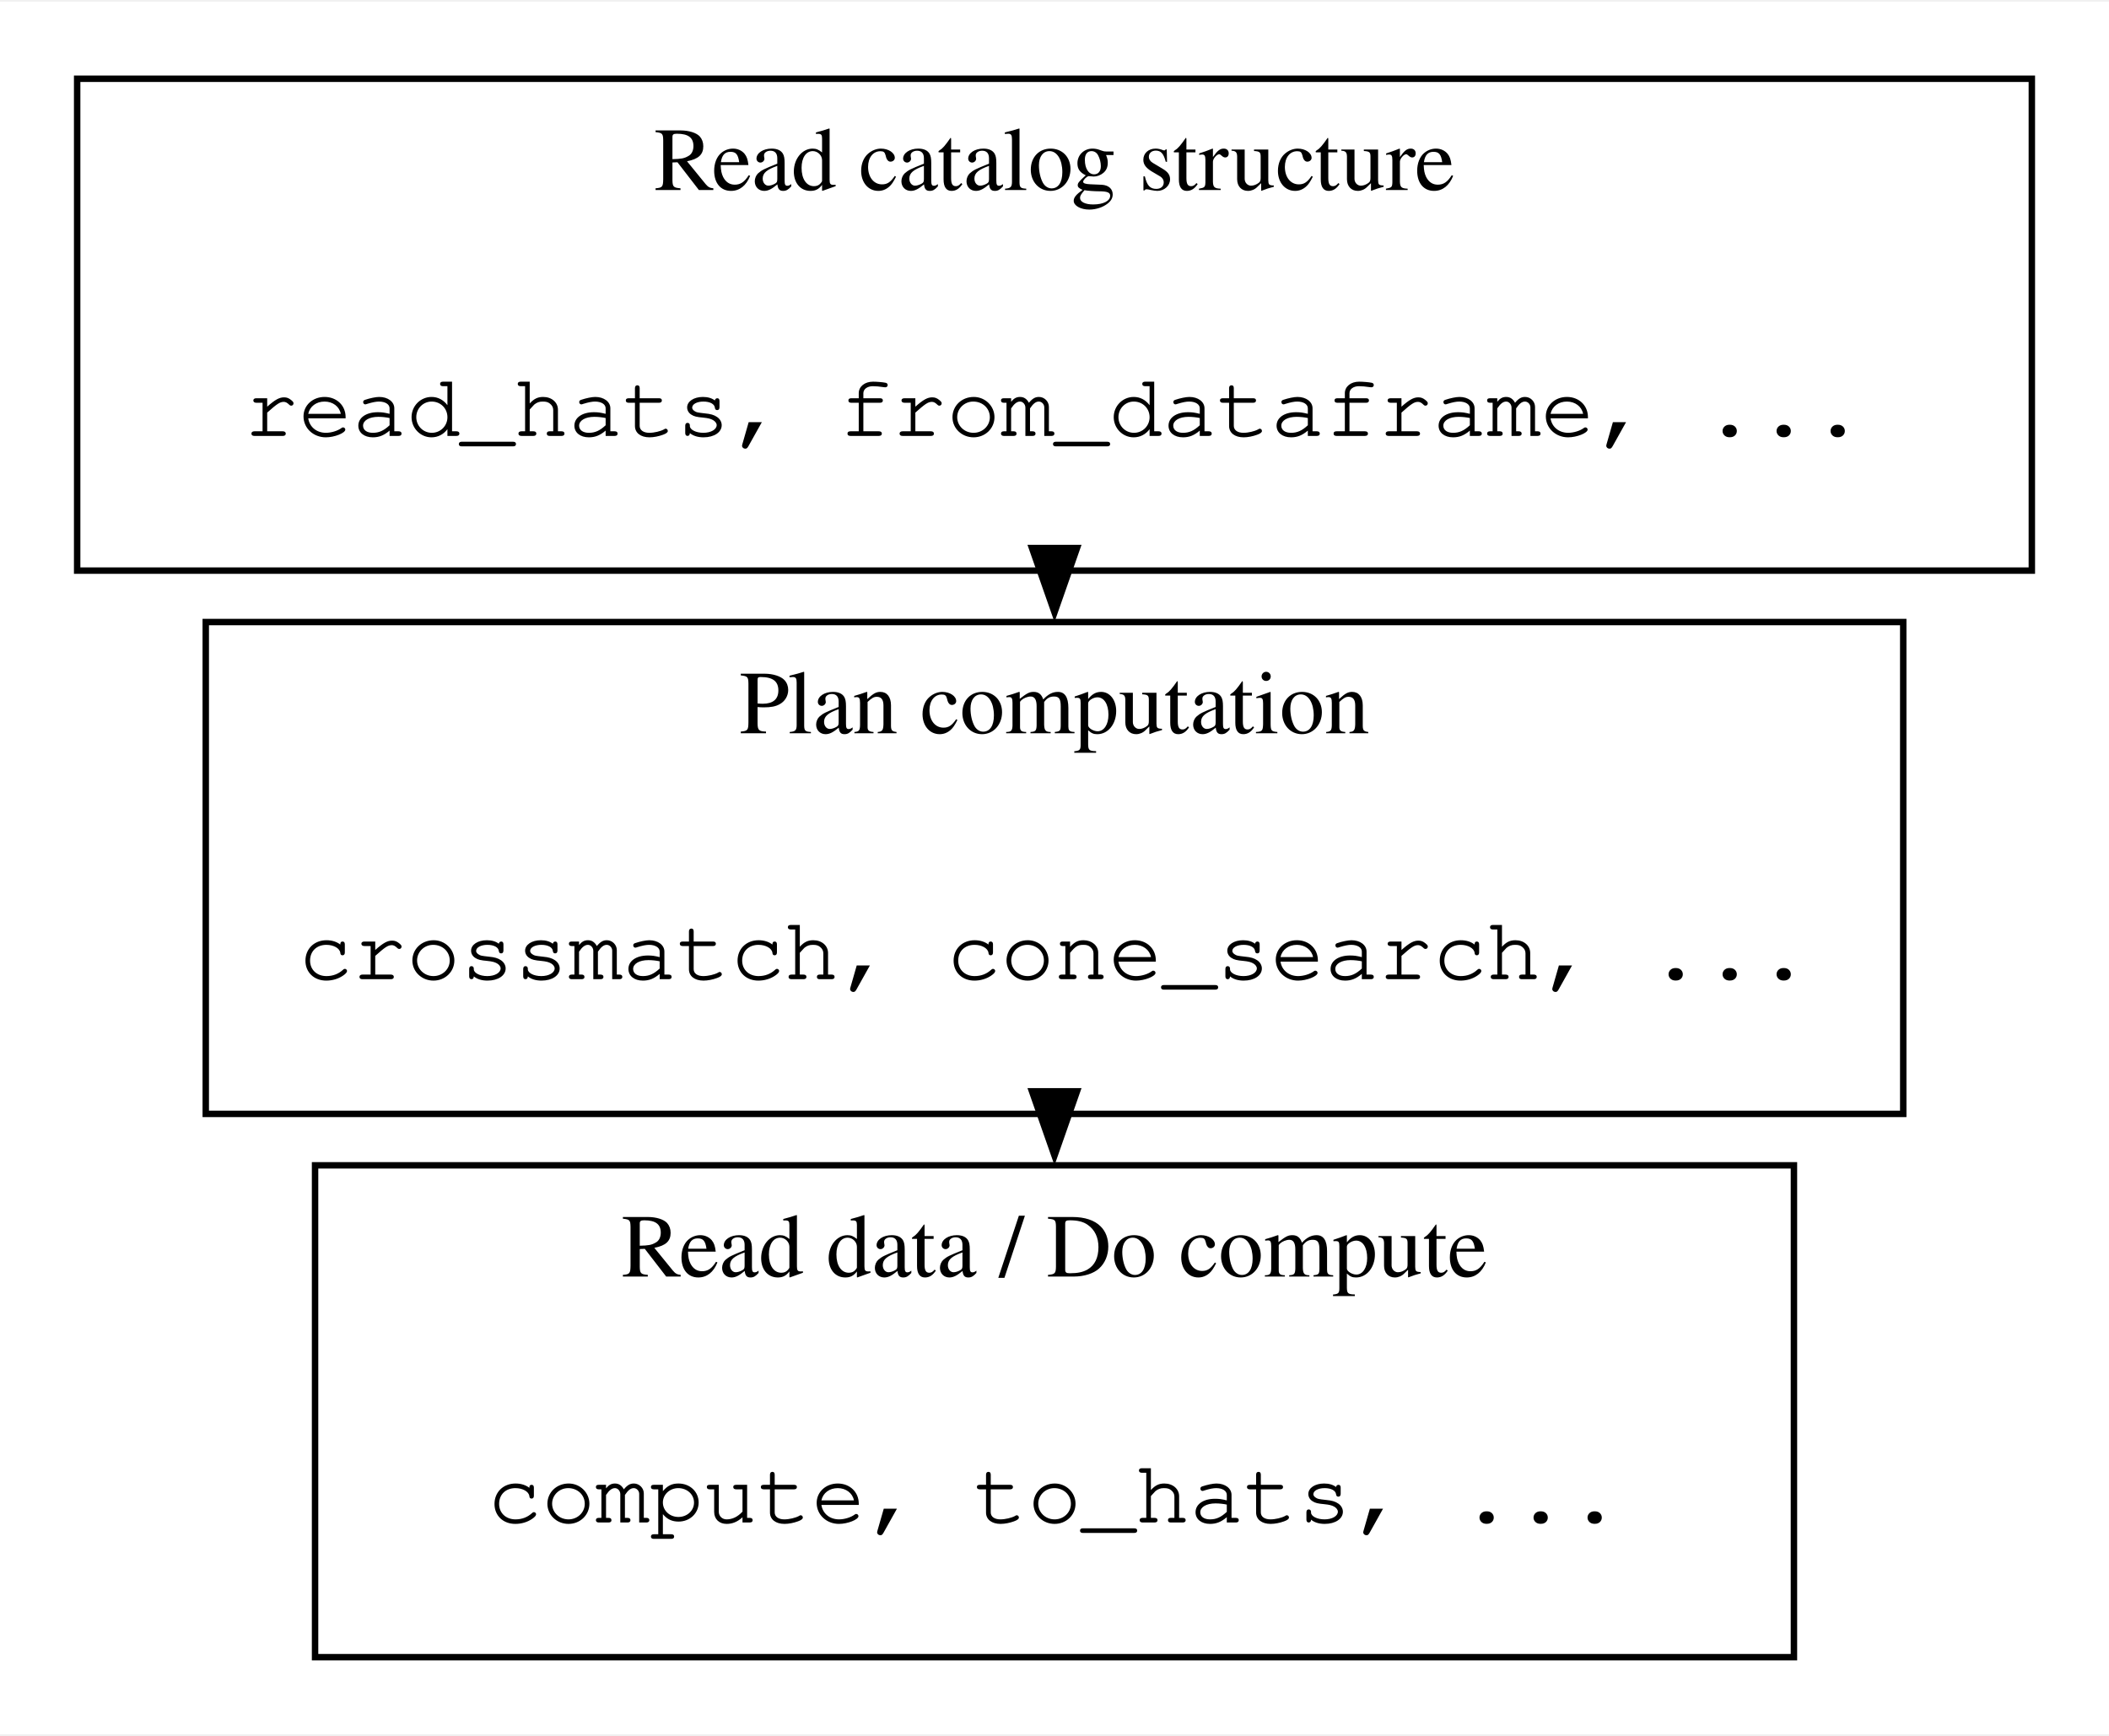
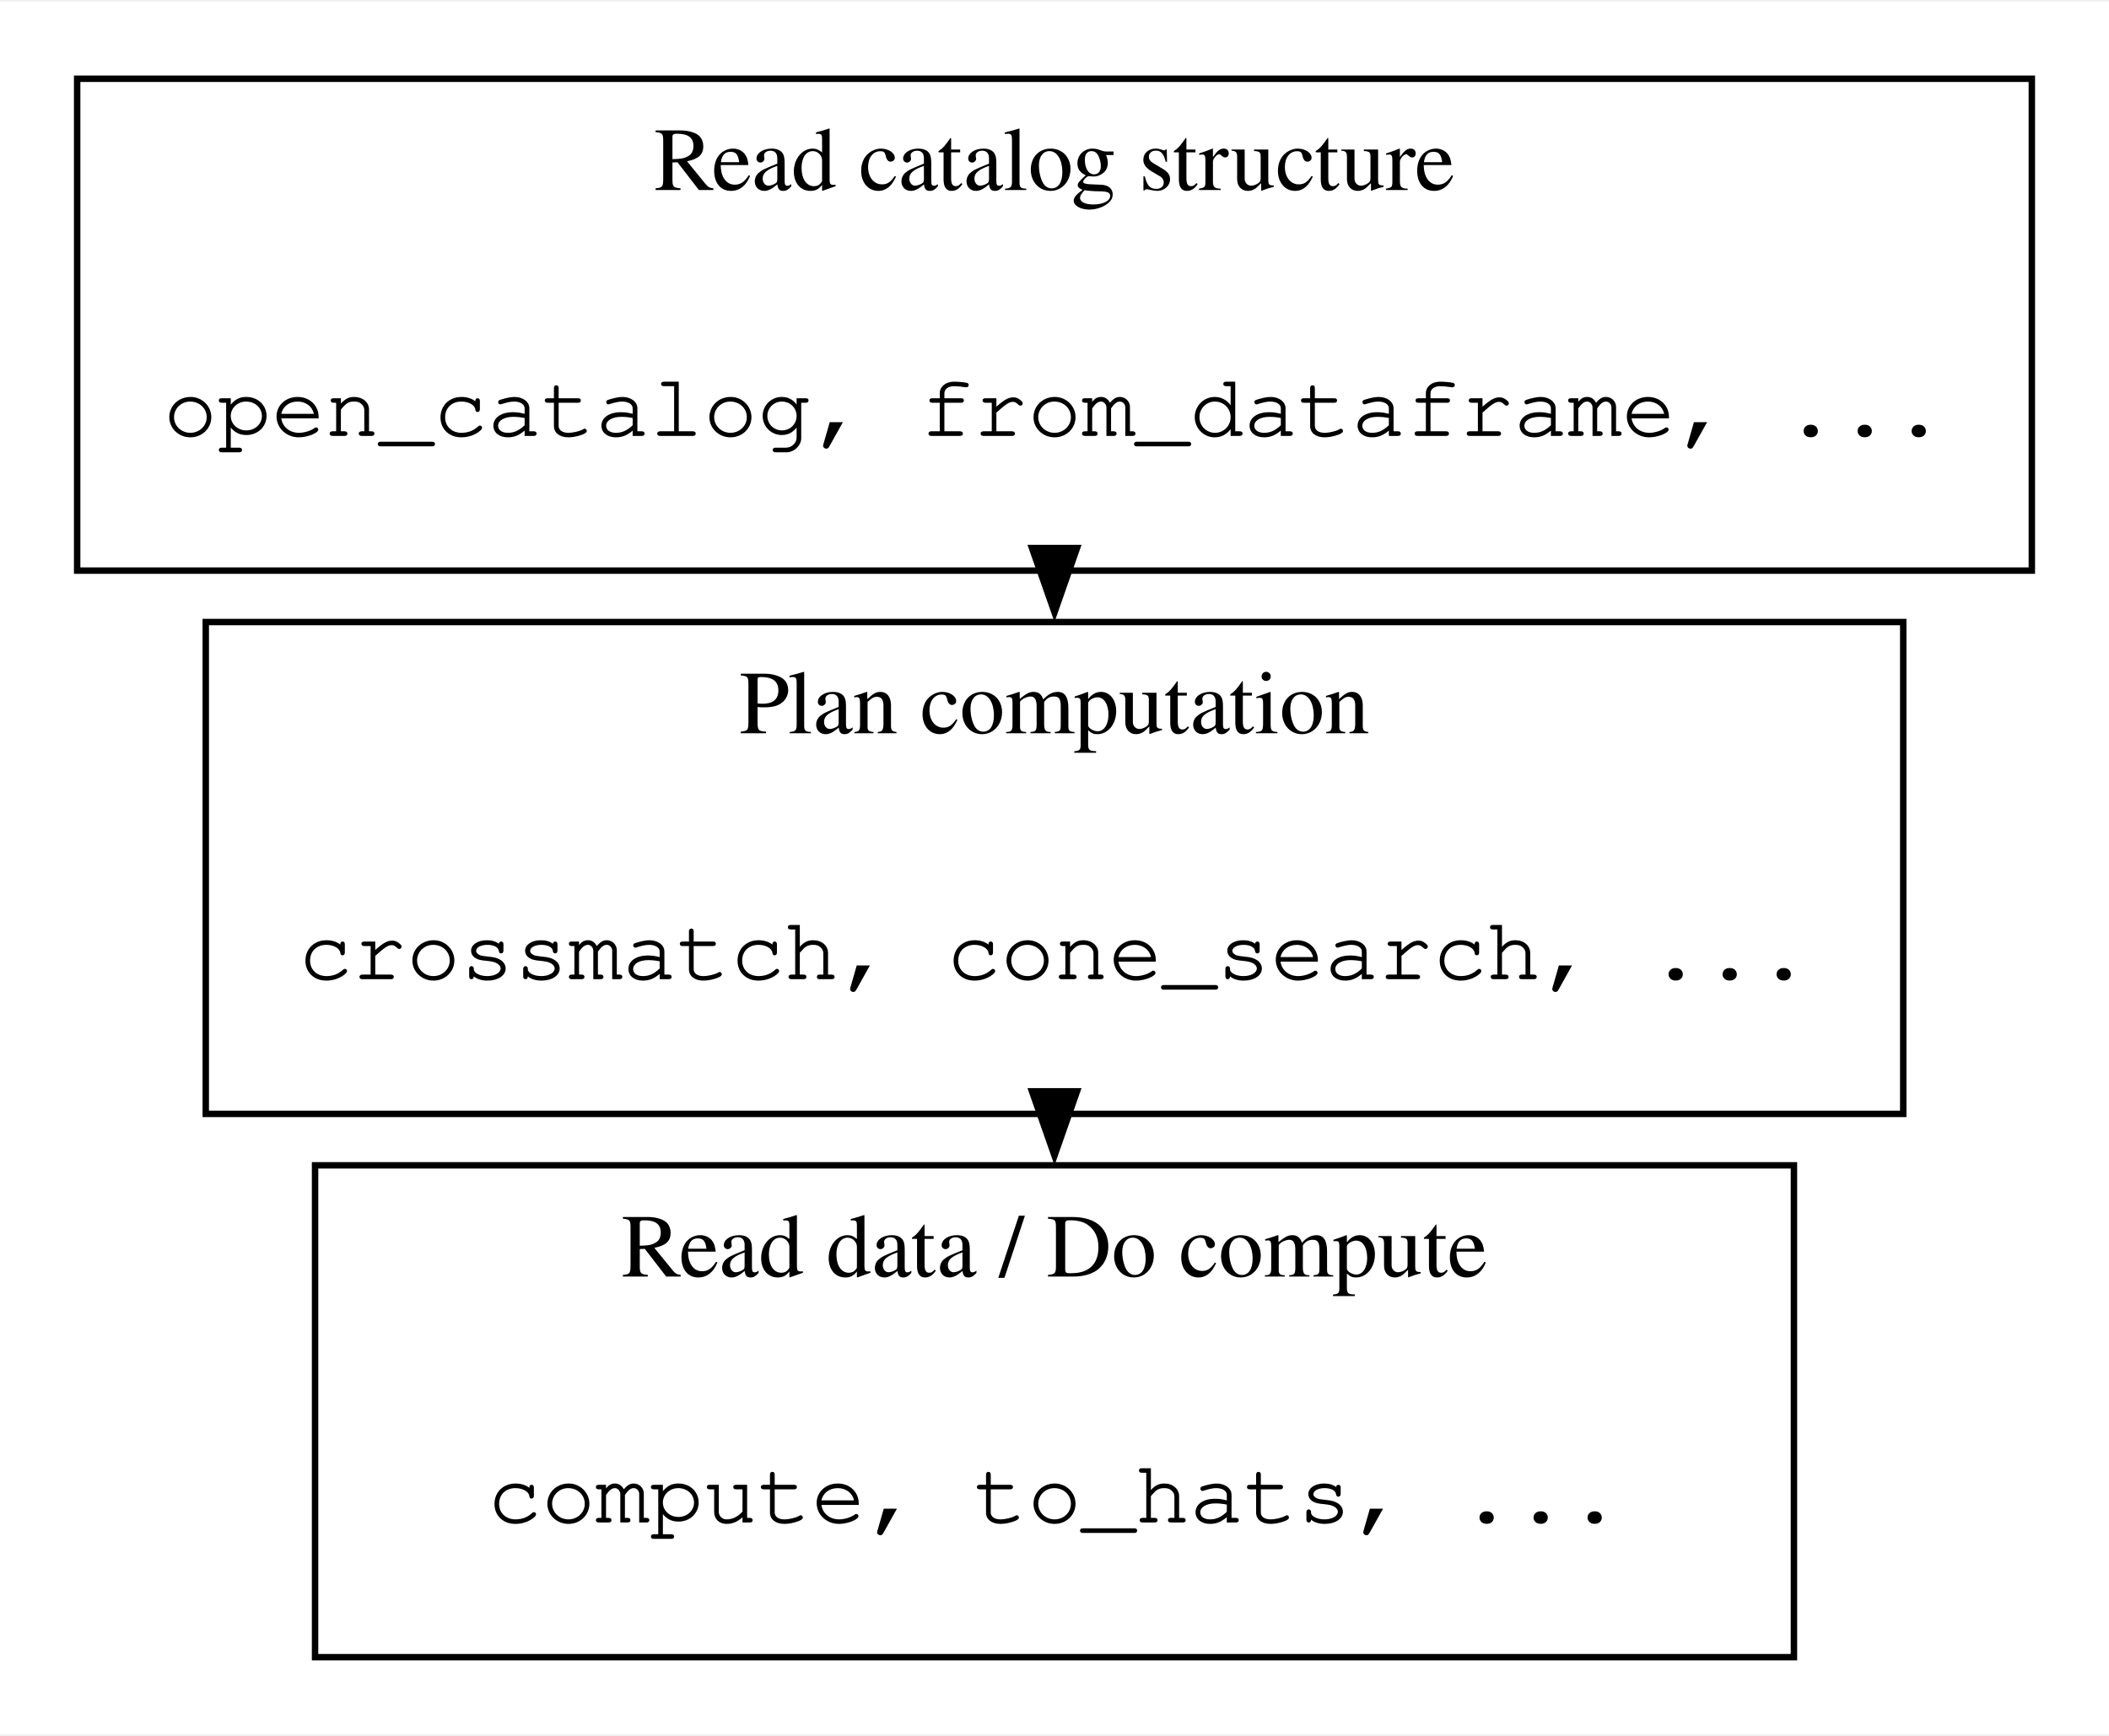
<svg xmlns="http://www.w3.org/2000/svg" width="328pt" height="270pt" viewBox="0.00 0.00 328.00 269.50">
  <g id="graph0" class="graph" transform="scale(1 1) rotate(0) translate(4 265.5)">
    <polygon fill="white" stroke="none" points="-4,4 -4,-265.5 324,-265.5 324,4 -4,4" />
    <g id="clust1" class="cluster">
      <polygon fill="none" stroke="black" points="8,-177 8,-253.5 312,-253.5 312,-177 8,-177" />
      <text text-anchor="middle" x="160" y="-236.2" font-family="Times,serif" font-size="14.00">Read catalog structure</text>
    </g>
    <g id="clust2" class="cluster">
      <polygon fill="none" stroke="black" points="28,-92.5 28,-169 292,-169 292,-92.5 28,-92.5" />
      <text text-anchor="middle" x="160" y="-151.7" font-family="Times,serif" font-size="14.00">Plan computation</text>
    </g>
    <g id="clust3" class="cluster">
      <polygon fill="none" stroke="black" points="45,-8 45,-84.5 275,-84.5 275,-8 45,-8" />
      <text text-anchor="middle" x="160" y="-67.2" font-family="Times,serif" font-size="14.00">Read data / Do compute</text>
    </g>
    <g id="node1" class="node">
-       <text text-anchor="middle" x="160" y="-197.95" font-family="Courier,monospace" font-size="14.00">read_hats, from_dataframe, ...</text>
+       <text text-anchor="middle" x="160" y="-197.95" font-family="Courier,monospace" font-size="14.00">open_catalog, from_dataframe, ...</text>
    </g>
    <g id="node2" class="node">
      <text text-anchor="middle" x="160" y="-113.45" font-family="Courier,monospace" font-size="14.00">crossmatch, cone_search, ...</text>
    </g>
    <g id="edge1" class="edge">
      <path fill="none" stroke="black" d="M160,-177C160,-175 160,-173 160,-171" />
      <polygon fill="black" stroke="black" points="163.5,-180.51 160,-170.51 156.5,-180.51 163.5,-180.51" />
    </g>
    <g id="node3" class="node">
      <text text-anchor="middle" x="160" y="-28.95" font-family="Courier,monospace" font-size="14.00">compute, to_hats, ...</text>
    </g>
    <g id="edge2" class="edge">
      <path fill="none" stroke="black" d="M160,-92.5C160,-90.5 160,-88.5 160,-86.5" />
      <polygon fill="black" stroke="black" points="163.5,-96.01 160,-86.01 156.5,-96.01 163.5,-96.01" />
    </g>
  </g>
</svg>
